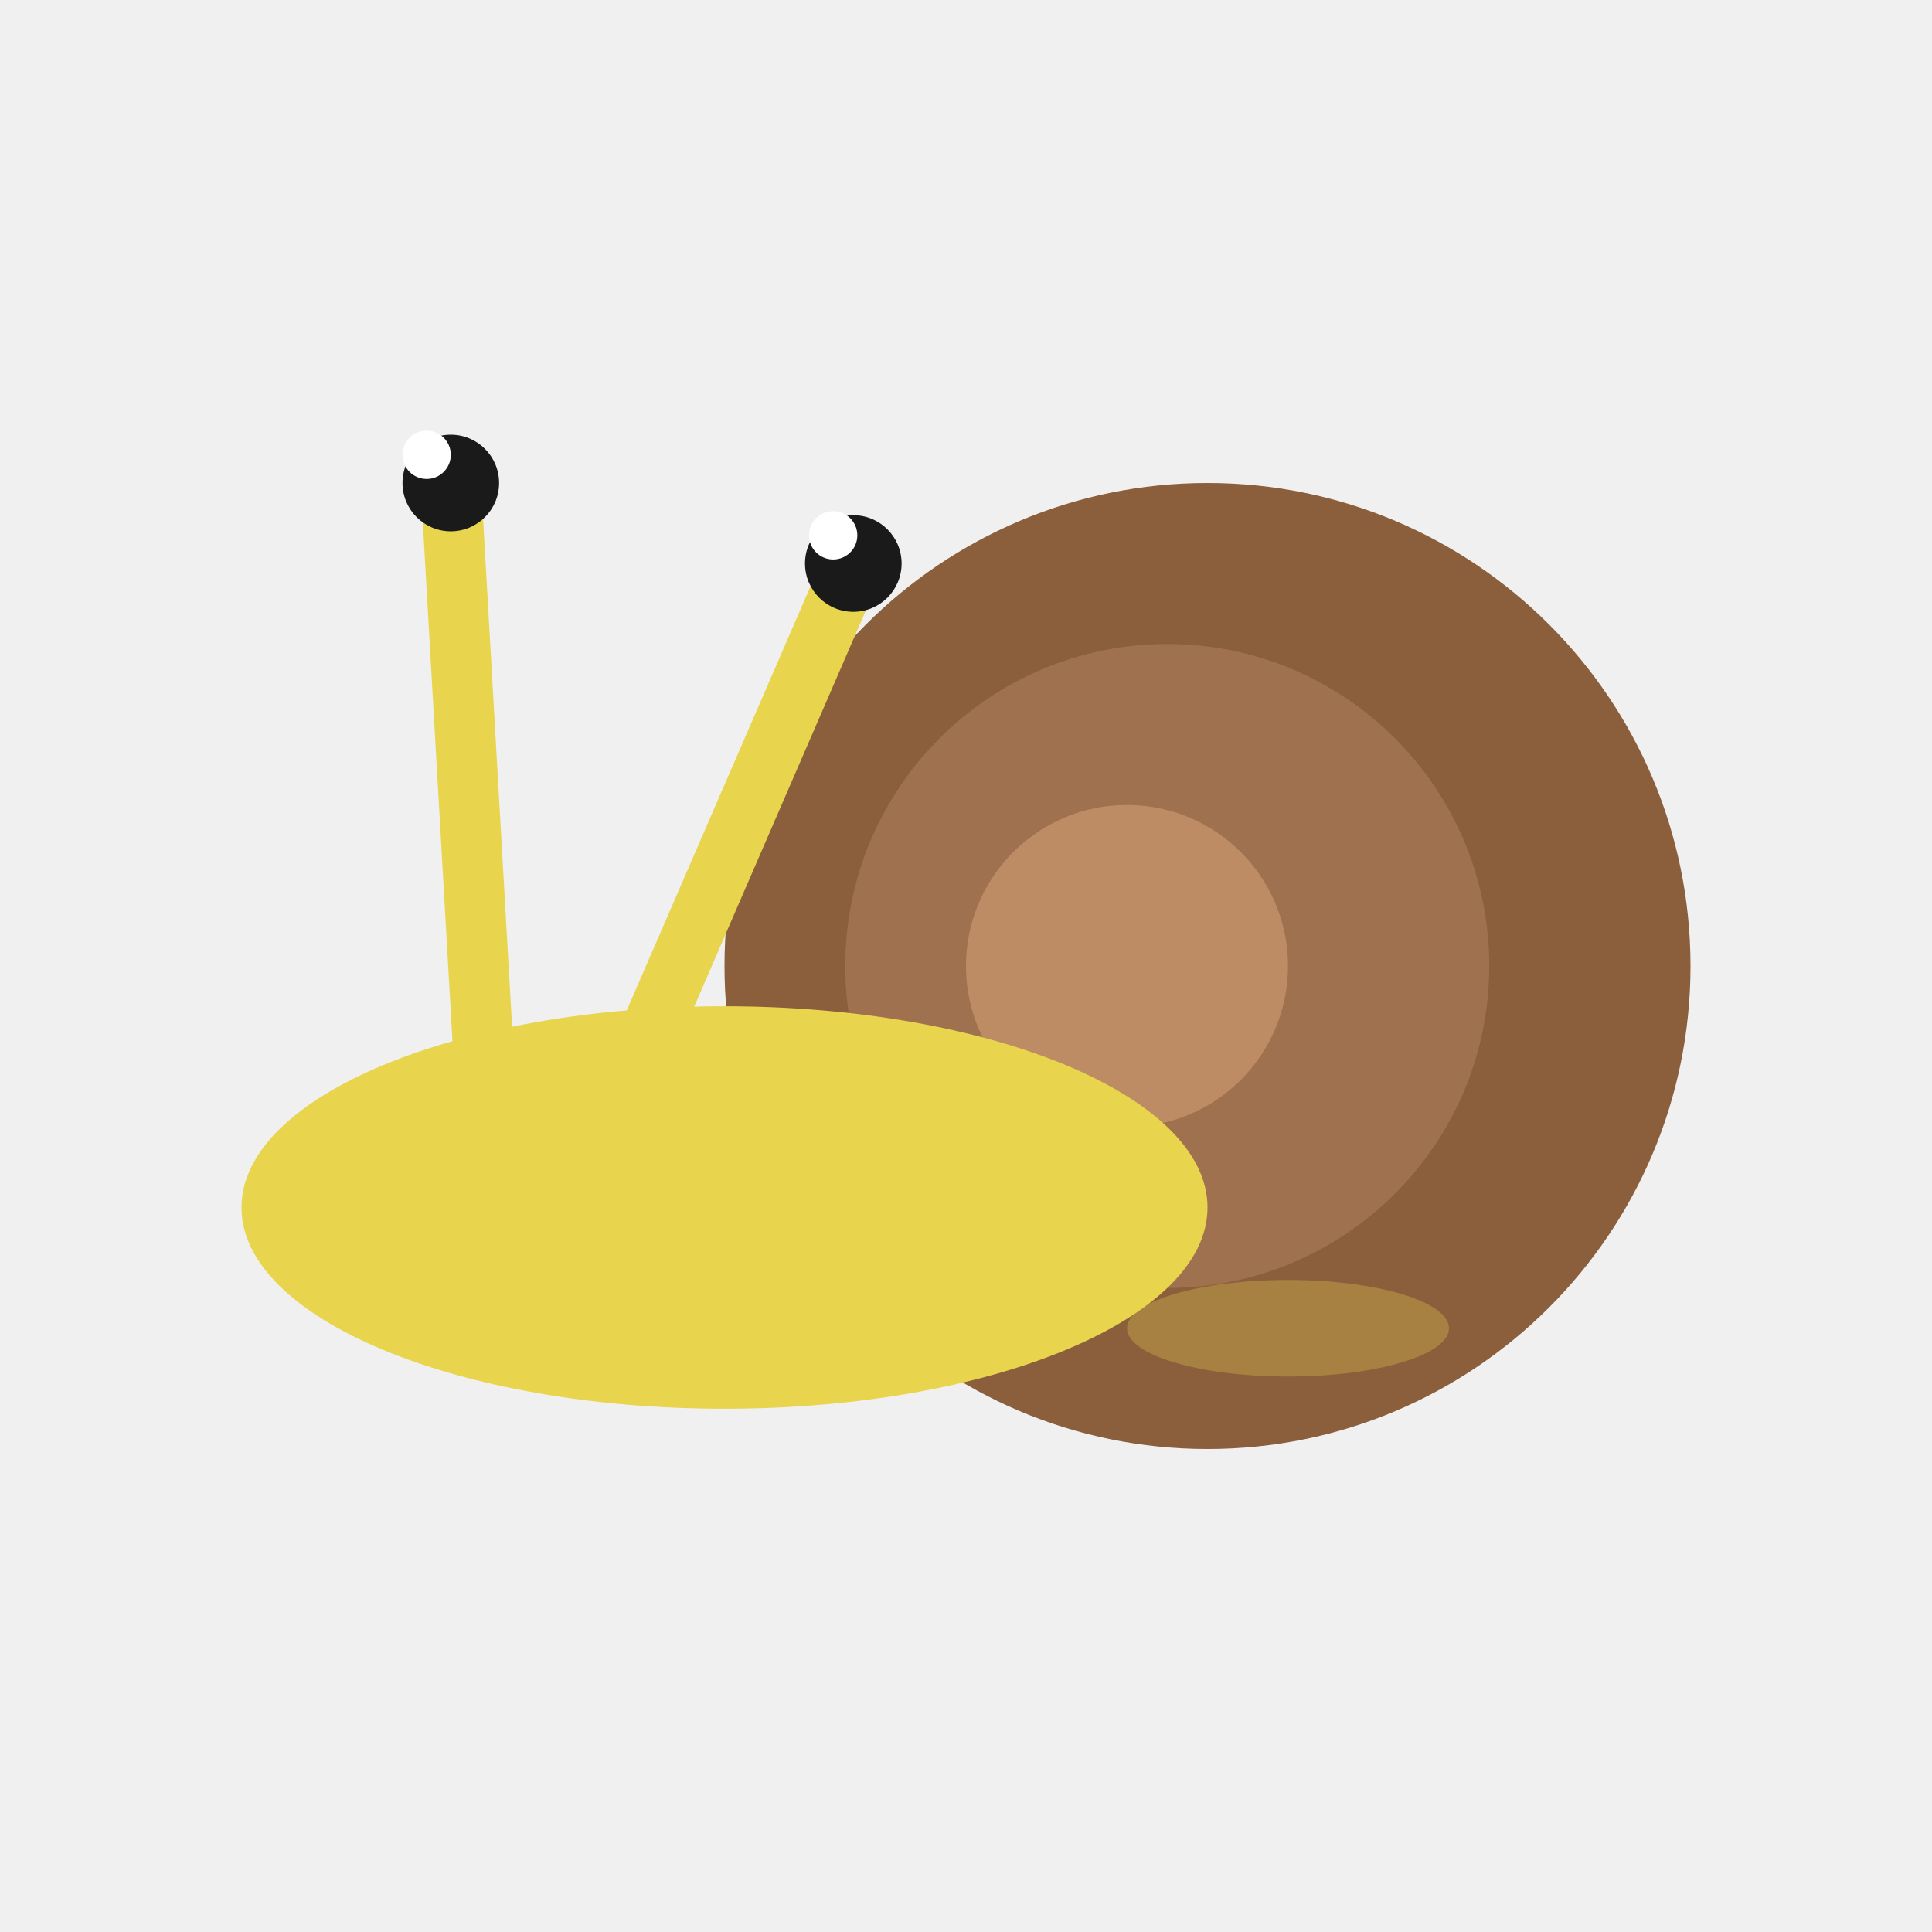
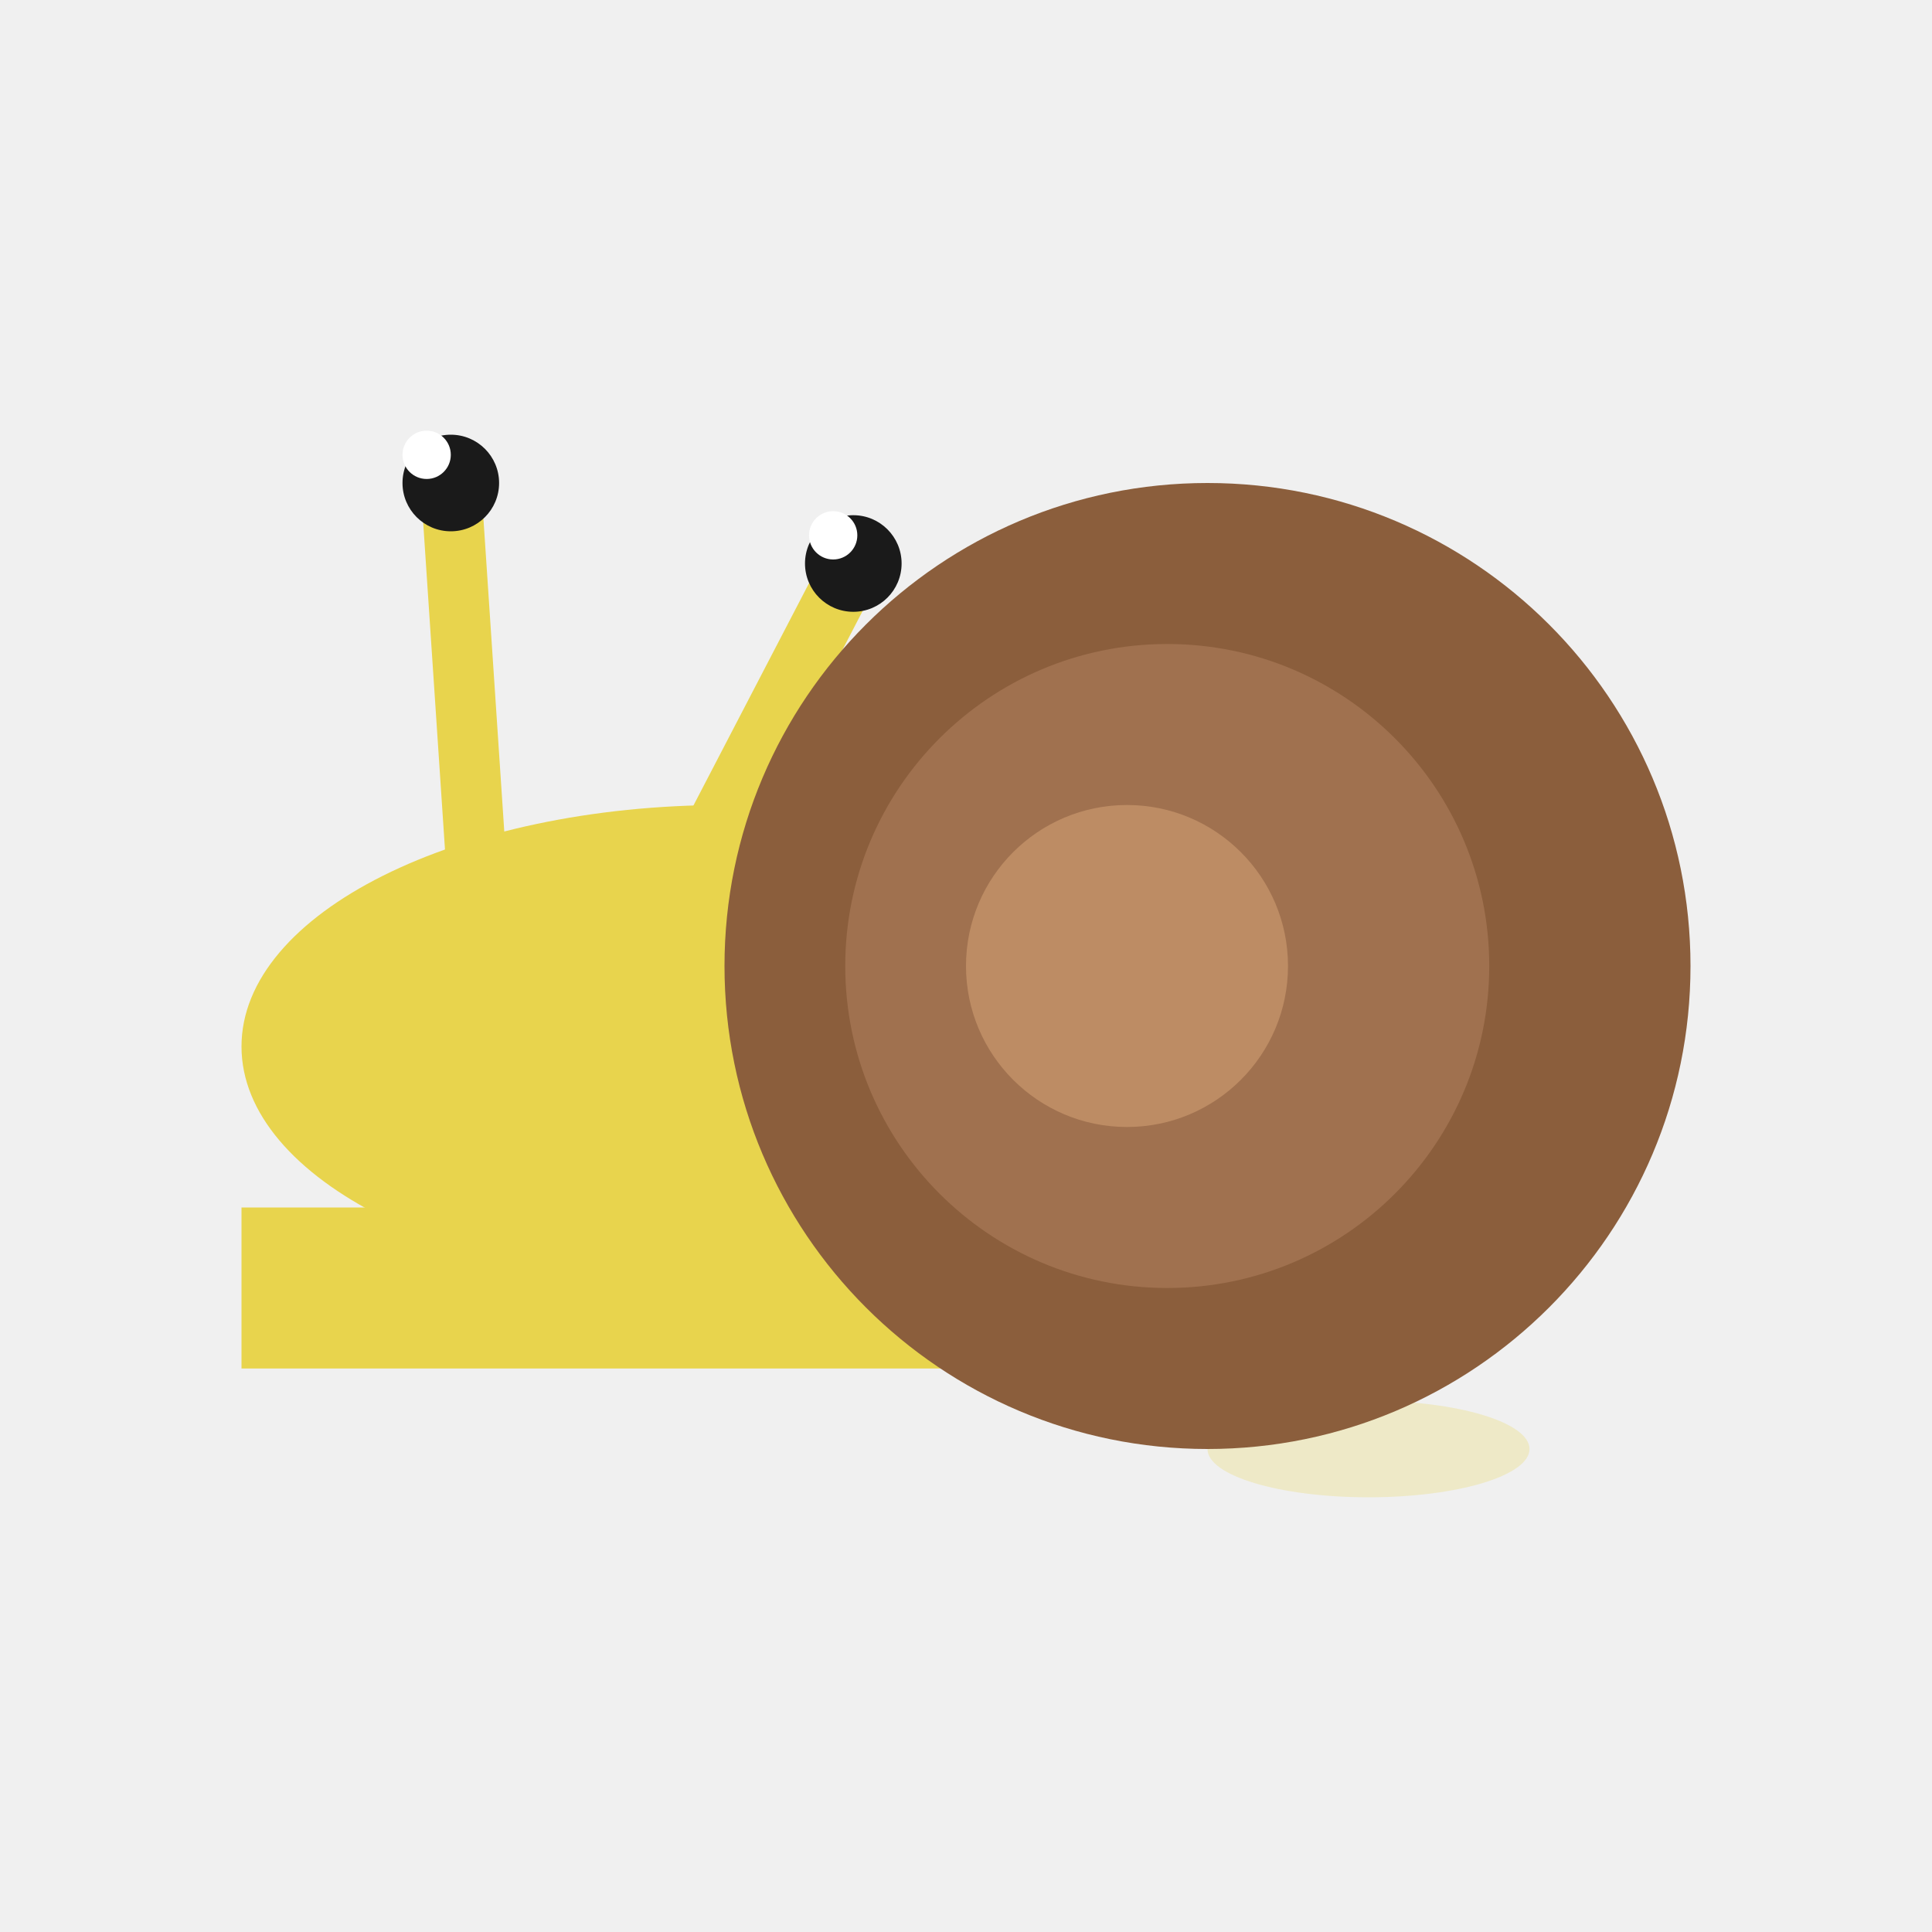
<svg xmlns="http://www.w3.org/2000/svg" viewBox="0 0 48 48" width="48" height="48">
  <g transform="translate(48, 0) scale(-1, 1)">
+     <ellipse cx="30" cy="26" rx="12" ry="6" fill="#E8D44D" />
+     <path d="M 18 30 L 42 30 L 42 34 L 18 34 Z" fill="#E8D44D" />
+     <ellipse cx="14" cy="36" rx="4" ry="1.2" fill="#E8D44D" opacity="0.25" />
+     <line x1="32" y1="24" x2="26.8" y2="14.0" stroke="#E8D44D" stroke-width="1.5" stroke-linecap="round" />
+     <line x1="36" y1="24" x2="36.8" y2="12.0" stroke="#E8D44D" stroke-width="1.5" stroke-linecap="round" />
    <circle cx="18" cy="24" r="12" fill="#8B5E3C" />
    <circle cx="19" cy="24" r="8" fill="#A0714F" />
    <circle cx="20" cy="24" r="4" fill="#BD8C64" />
-     <ellipse cx="30" cy="30" rx="12" ry="5" fill="#E8D44D" />
-     <ellipse cx="16" cy="33" rx="4" ry="1.2" fill="#E8D44D" opacity="0.3" />
-     <line x1="32" y1="26" x2="26.8" y2="14.0" stroke="#E8D44D" stroke-width="1.5" stroke-linecap="round" />
    <circle cx="26.8" cy="14.0" r="1.2" fill="#1a1a1a" />
    <circle cx="27.3" cy="13.3" r="0.6" fill="white" />
-     <line x1="36" y1="26" x2="36.8" y2="12.0" stroke="#E8D44D" stroke-width="1.5" stroke-linecap="round" />
    <circle cx="36.8" cy="12.0" r="1.2" fill="#1a1a1a" />
    <circle cx="37.4" cy="11.3" r="0.6" fill="white" />
  </g>
</svg>
